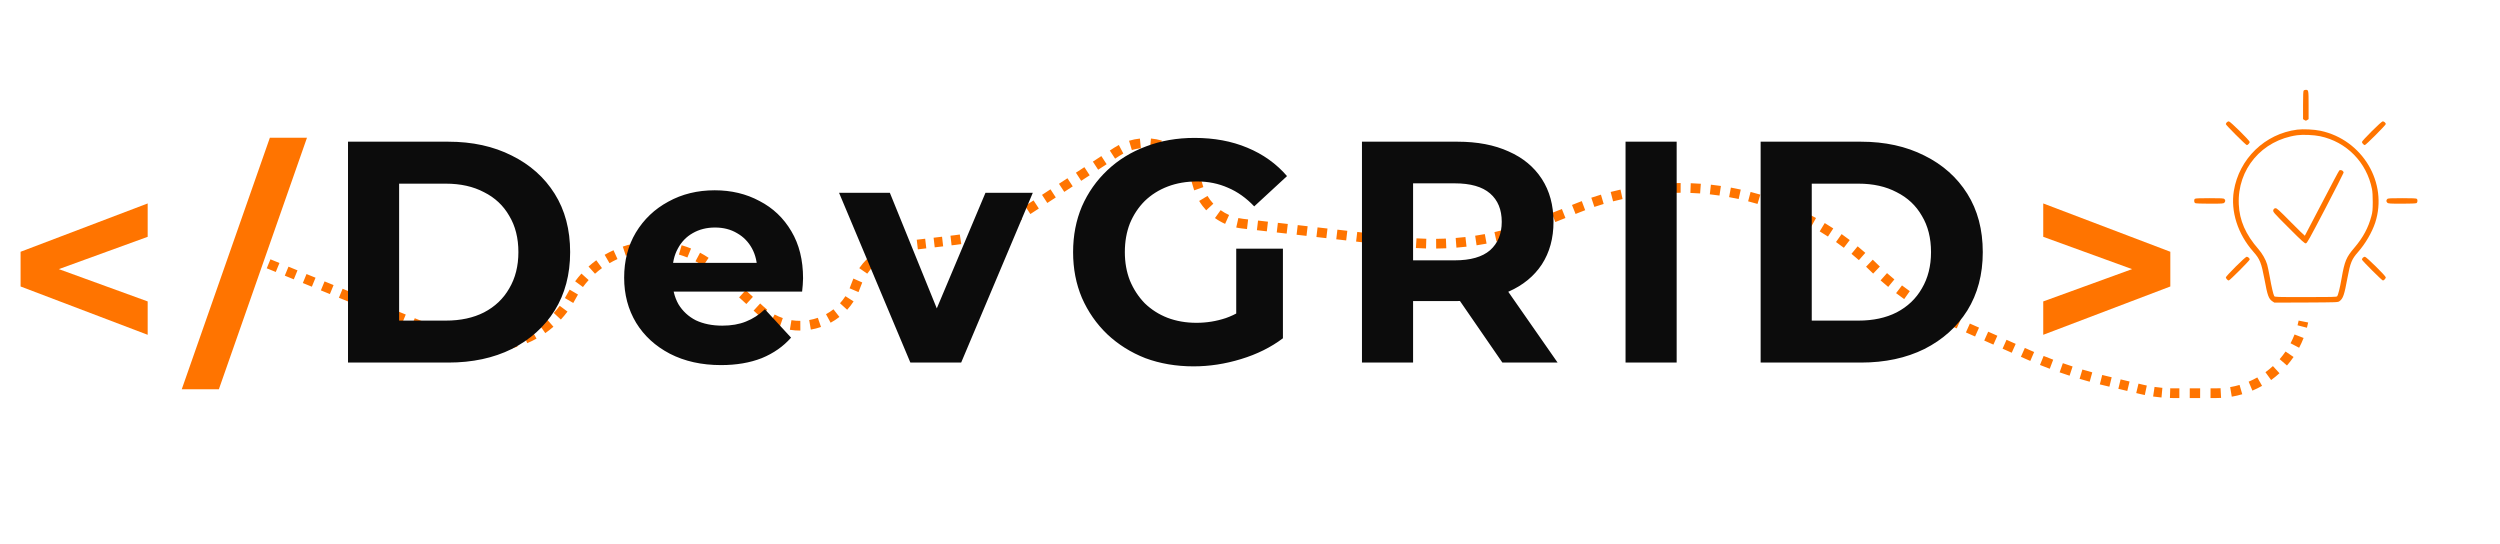
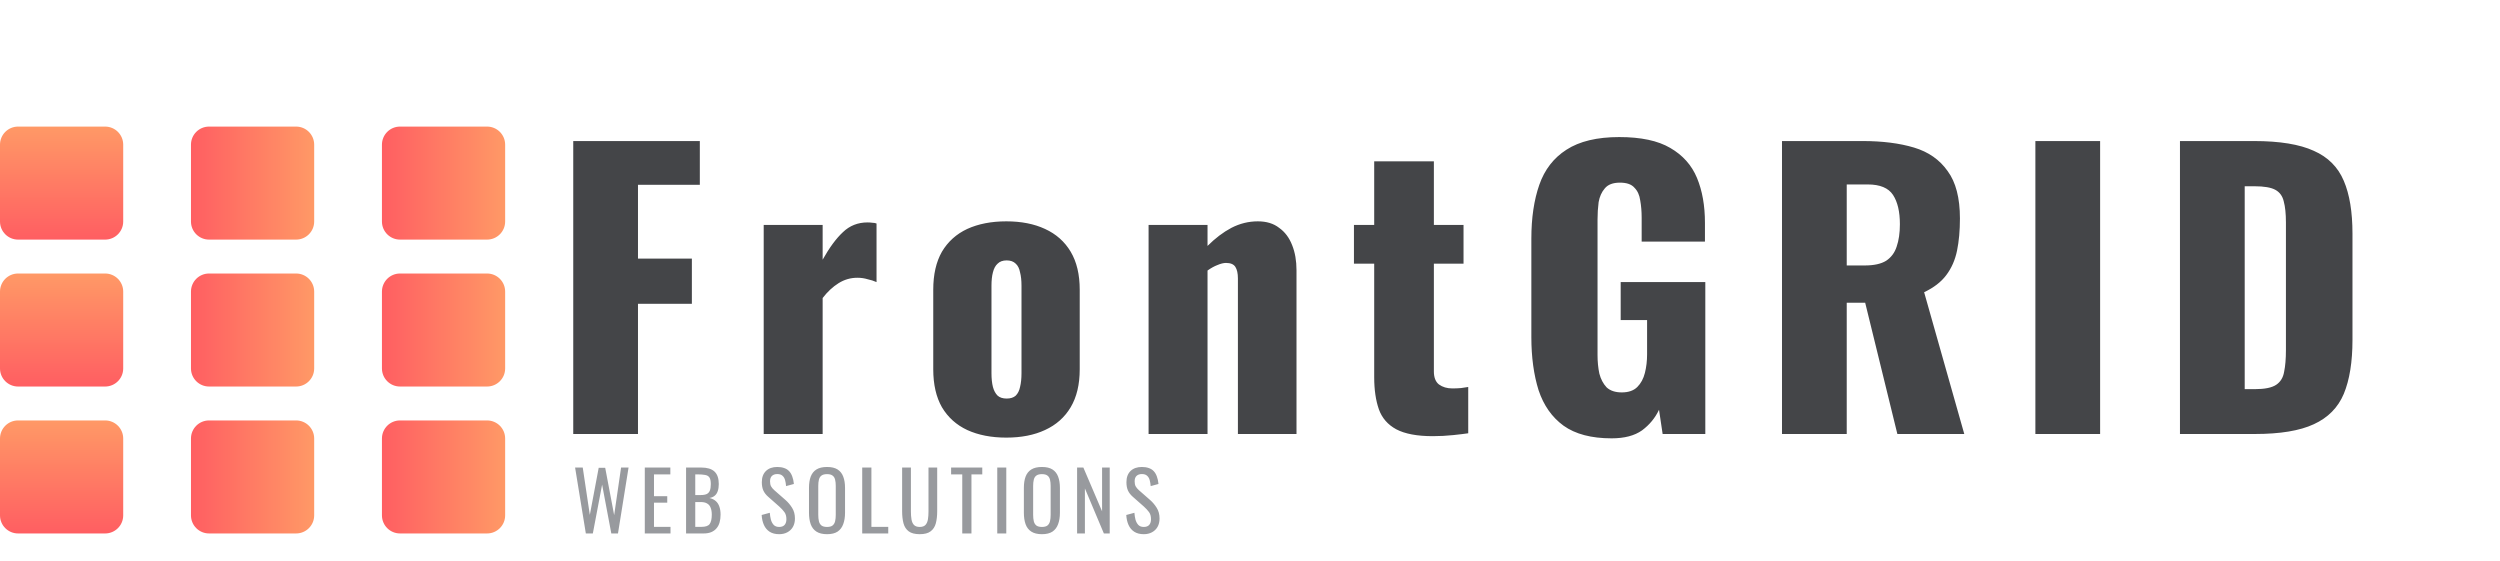
- <svg xmlns="http://www.w3.org/2000/svg" width="515" height="112" viewBox="0 0 515 112" fill="none">
-   <path d="M456.439 81L456.435 82L456.439 81ZM441.216 80.219L441.451 79.246L441.216 80.219ZM447.878 81L447.881 80L447.878 81ZM147.711 55.745L148.387 55.007L147.711 55.745ZM156.664 63.933L155.988 64.672L156.664 63.933ZM186.358 50.686L186.243 49.694L186.358 50.686ZM209.09 44.969L208.545 44.133L209.09 44.969ZM196.782 49.445L196.897 50.438L196.782 49.445ZM230.04 31.279L229.494 30.442L230.04 31.279ZM316.899 46.059L316.531 45.131L316.899 46.059ZM288.669 49.826L288.786 48.833L288.669 49.826ZM402.553 66.312L402.961 65.397L402.553 66.312ZM325.242 42.735L324.874 41.807L325.242 42.735ZM93.425 69.891L93.044 70.816L93.425 69.891ZM417.658 73.005L417.25 73.92L417.658 73.005ZM433.849 78.467L434.084 77.494L433.849 78.467ZM48.446 52.614L49.375 52.994L50.136 51.142L49.207 50.763L48.446 52.614ZM51.233 53.752L53.091 54.511L53.853 52.659L51.994 51.901L51.233 53.752ZM54.95 55.269L56.808 56.027L57.569 54.176L55.711 53.417L54.95 55.269ZM58.666 56.786L60.524 57.544L61.286 55.693L59.427 54.934L58.666 56.786ZM62.383 58.303L64.241 59.061L65.002 57.209L63.144 56.451L62.383 58.303ZM66.099 59.819L67.957 60.578L68.719 58.726L66.861 57.968L66.099 59.819ZM69.816 61.336L71.674 62.095L72.435 60.243L70.577 59.485L69.816 61.336ZM73.532 62.853L75.391 63.611L76.152 61.76L74.294 61.002L73.532 62.853ZM77.249 64.37L79.107 65.128L79.868 63.277L78.01 62.518L77.249 64.37ZM80.965 65.887L82.823 66.645L83.585 64.794L81.727 64.035L80.965 65.887ZM84.682 67.404L86.54 68.162L87.302 66.31L85.443 65.552L84.682 67.404ZM88.398 68.92L90.257 69.679L91.018 67.827L89.16 67.069L88.398 68.92ZM92.115 70.437L93.044 70.816L93.805 68.965L92.876 68.586L92.115 70.437ZM93.044 70.816C93.374 70.951 93.706 71.076 94.039 71.192L94.703 69.304C94.403 69.2 94.103 69.086 93.805 68.965L93.044 70.816ZM96.082 71.786C96.778 71.949 97.477 72.074 98.177 72.161L98.431 70.177C97.801 70.098 97.171 69.986 96.544 69.839L96.082 71.786ZM100.301 72.312C101.014 72.325 101.724 72.3 102.429 72.238L102.261 70.246C101.625 70.302 100.985 70.324 100.343 70.313L100.301 72.312ZM104.539 71.94C105.237 71.804 105.927 71.631 106.605 71.423L106.024 69.511C105.412 69.699 104.79 69.855 104.161 69.978L104.539 71.94ZM108.607 70.692C109.26 70.414 109.9 70.102 110.522 69.756L109.555 68.009C108.994 68.321 108.418 68.602 107.829 68.853L108.607 70.692ZM112.329 68.625C112.909 68.218 113.47 67.779 114.008 67.309L112.695 65.805C112.211 66.228 111.706 66.623 111.183 66.99L112.329 68.625ZM115.538 65.825C116.019 65.306 116.475 64.76 116.904 64.186L115.303 62.992C114.917 63.509 114.506 64.001 114.074 64.468L115.538 65.825ZM118.09 62.414C118.271 62.111 118.445 61.801 118.611 61.485L116.843 60.557C116.692 60.842 116.535 61.122 116.372 61.395L118.09 62.414ZM118.611 61.485C118.757 61.209 118.908 60.939 119.065 60.675L117.344 59.66C117.171 59.953 117.003 60.252 116.843 60.557L118.611 61.485ZM120.087 59.129C120.457 58.627 120.848 58.15 121.259 57.697L119.778 56.357C119.322 56.86 118.888 57.39 118.478 57.947L120.087 59.129ZM122.57 56.392C123.032 55.977 123.512 55.589 124.008 55.228L122.834 53.613C122.283 54.014 121.749 54.446 121.235 54.907L122.57 56.392ZM125.558 54.217C126.093 53.906 126.643 53.623 127.204 53.368L126.383 51.548C125.76 51.83 125.151 52.144 124.556 52.489L125.558 54.217ZM128.926 52.69C129.512 52.493 130.107 52.326 130.708 52.189L130.269 50.239C129.603 50.391 128.943 50.577 128.294 50.795L128.926 52.69ZM132.532 51.868C133.144 51.791 133.76 51.746 134.377 51.731L134.336 49.732C133.652 49.748 132.969 49.799 132.291 49.884L132.532 51.868ZM136.226 51.781C136.839 51.829 137.45 51.907 138.058 52.017L138.421 50.05C137.746 49.928 137.067 49.84 136.387 49.787L136.226 51.781ZM139.856 52.44C140.444 52.61 141.027 52.811 141.601 53.044L142.357 51.19C141.72 50.932 141.072 50.708 140.419 50.519L139.856 52.44ZM143.272 53.824C143.81 54.109 144.339 54.425 144.855 54.771L145.973 53.109C145.4 52.725 144.813 52.375 144.215 52.057L143.272 53.824ZM146.336 55.876C146.572 56.072 146.805 56.274 147.034 56.484L148.387 55.007C148.133 54.775 147.876 54.55 147.614 54.334L146.336 55.876ZM147.034 56.484L147.78 57.166L149.133 55.689L148.387 55.007L147.034 56.484ZM149.273 58.531L150.765 59.895L152.118 58.418L150.626 57.053L149.273 58.531ZM152.257 61.26L153.75 62.625L155.102 61.147L153.61 59.783L152.257 61.26ZM155.242 63.989L155.988 64.672L157.341 63.194L156.595 62.512L155.242 63.989ZM155.988 64.672C156.257 64.918 156.532 65.15 156.814 65.369L158.045 63.788C157.805 63.602 157.571 63.404 157.341 63.194L155.988 64.672ZM158.624 66.55C159.269 66.899 159.934 67.186 160.61 67.415L161.257 65.521C160.686 65.328 160.125 65.085 159.579 64.79L158.624 66.55ZM162.714 67.934C163.432 68.048 164.155 68.101 164.874 68.095L164.864 66.095C164.254 66.1 163.642 66.056 163.035 65.959L162.714 67.934ZM167.031 67.899C167.743 67.775 168.444 67.594 169.127 67.356L168.475 65.468C167.895 65.67 167.299 65.824 166.694 65.929L167.031 67.899ZM171.109 66.479C171.742 66.135 172.349 65.737 172.923 65.288L171.693 63.715C171.208 64.095 170.694 64.432 170.157 64.724L171.109 66.479ZM174.515 63.812C174.997 63.283 175.441 62.708 175.838 62.089L174.156 61.013C173.82 61.536 173.446 62.021 173.038 62.468L174.515 63.812ZM176.855 60.175C176.996 59.847 177.126 59.509 177.243 59.164L175.349 58.528C175.249 58.823 175.138 59.111 175.018 59.39L176.855 60.175ZM177.243 59.164C177.356 58.831 177.483 58.507 177.624 58.191L175.798 57.381C175.632 57.754 175.481 58.136 175.349 58.528L177.243 59.164ZM178.65 56.376C179.05 55.802 179.501 55.269 179.997 54.783L178.6 53.357C178.014 53.93 177.481 54.559 177.009 55.237L178.65 56.376ZM181.618 53.468C182.196 53.083 182.811 52.752 183.455 52.479L182.681 50.638C181.92 50.96 181.194 51.351 180.513 51.806L181.618 53.468ZM185.443 51.851C185.781 51.778 186.125 51.72 186.473 51.679L186.243 49.694C185.832 49.742 185.427 49.81 185.028 49.896L185.443 51.851ZM186.473 51.679L187.341 51.576L187.111 49.59L186.243 49.694L186.473 51.679ZM189.079 51.369L190.816 51.162L190.586 49.176L188.849 49.383L189.079 51.369ZM192.553 50.955L194.291 50.748L194.061 48.763L192.323 48.97L192.553 50.955ZM196.028 50.542L196.897 50.438L196.667 48.453L195.798 48.556L196.028 50.542ZM196.897 50.438C197.274 50.393 197.65 50.341 198.025 50.282L197.719 48.307C197.369 48.362 197.019 48.411 196.667 48.453L196.897 50.438ZM200.26 49.84C200.999 49.664 201.731 49.46 202.454 49.228L201.849 47.324C201.174 47.54 200.492 47.731 199.802 47.895L200.26 49.84ZM204.596 48.449C205.299 48.162 205.991 47.848 206.672 47.508L205.781 45.721C205.147 46.038 204.501 46.33 203.845 46.598L204.596 48.449ZM208.67 46.411C208.995 46.216 209.317 46.014 209.636 45.806L208.545 44.133C208.248 44.327 207.948 44.515 207.644 44.698L208.67 46.411ZM209.636 45.806L210.509 45.235L209.418 43.563L208.545 44.133L209.636 45.806ZM212.254 44.094L214 42.953L212.909 41.281L211.164 42.422L212.254 44.094ZM215.746 41.813L217.492 40.672L216.401 38.999L214.655 40.14L215.746 41.813ZM219.238 39.531L220.983 38.39L219.893 36.717L218.147 37.858L219.238 39.531ZM222.729 37.249L224.475 36.108L223.384 34.435L221.638 35.576L222.729 37.249ZM226.221 34.967L227.967 33.826L226.876 32.154L225.13 33.295L226.221 34.967ZM229.712 32.685L230.585 32.115L229.494 30.442L228.622 31.013L229.712 32.685ZM230.585 32.115C230.856 31.938 231.13 31.777 231.407 31.63L230.477 29.863C230.144 30.039 229.817 30.232 229.494 30.442L230.585 32.115ZM233.161 30.907C233.774 30.72 234.395 30.597 235.017 30.534L234.821 28.545C234.072 28.621 233.323 28.769 232.584 28.994L233.161 30.907ZM236.911 30.525C237.543 30.582 238.167 30.701 238.774 30.876L239.335 28.955C238.607 28.745 237.859 28.603 237.099 28.533L236.911 30.525ZM240.538 31.571C241.1 31.857 241.637 32.196 242.137 32.585L243.368 31.005C242.766 30.538 242.123 30.131 241.449 29.788L240.538 31.571ZM243.512 33.883C243.921 34.353 244.29 34.866 244.609 35.42L246.343 34.419C245.959 33.751 245.515 33.132 245.021 32.566L243.512 33.883ZM245.39 37.143C245.492 37.439 245.581 37.744 245.657 38.057L247.601 37.581C247.511 37.208 247.404 36.844 247.283 36.489L245.39 37.143ZM245.657 38.057C245.752 38.451 245.867 38.837 245.999 39.215L247.887 38.545C247.776 38.231 247.681 37.91 247.601 37.581L245.657 38.057ZM247.027 41.396C247.445 42.089 247.931 42.734 248.475 43.323L249.946 41.964C249.493 41.474 249.089 40.937 248.742 40.36L247.027 41.396ZM250.281 44.919C250.932 45.386 251.633 45.789 252.373 46.118L253.191 44.291C252.576 44.017 251.993 43.682 251.45 43.293L250.281 44.919ZM254.665 46.87C255.056 46.956 255.454 47.022 255.857 47.068L256.092 45.082C255.755 45.043 255.424 44.988 255.099 44.917L254.665 46.87ZM255.857 47.068L256.879 47.186L257.113 45.199L256.092 45.082L255.857 47.068ZM258.922 47.42L260.966 47.654L261.2 45.668L259.157 45.434L258.922 47.42ZM263.009 47.889L265.052 48.123L265.287 46.137L263.244 45.902L263.009 47.889ZM267.096 48.358L269.139 48.592L269.374 46.606L267.33 46.371L267.096 48.358ZM271.183 48.827L273.226 49.061L273.461 47.074L271.417 46.84L271.183 48.827ZM275.27 49.295L277.313 49.53L277.547 47.543L275.504 47.309L275.27 49.295ZM279.356 49.764L281.4 49.999L281.634 48.012L279.591 47.778L279.356 49.764ZM283.443 50.233L285.487 50.467L285.721 48.481L283.678 48.246L283.443 50.233ZM287.53 50.702L288.552 50.819L288.786 48.833L287.765 48.715L287.53 50.702ZM288.552 50.819C288.898 50.859 289.244 50.895 289.59 50.929L289.79 48.939C289.455 48.906 289.121 48.871 288.786 48.833L288.552 50.819ZM291.673 51.094C292.368 51.136 293.064 51.167 293.76 51.185L293.819 49.186C293.146 49.168 292.474 49.139 291.802 49.098L291.673 51.094ZM295.849 51.202C296.546 51.196 297.242 51.177 297.938 51.146L297.856 49.148C297.183 49.178 296.511 49.197 295.837 49.203L295.849 51.202ZM300.024 51.016C300.718 50.961 301.412 50.893 302.104 50.813L301.881 48.827C301.212 48.904 300.542 48.969 299.871 49.023L300.024 51.016ZM304.176 50.536C304.865 50.432 305.552 50.316 306.237 50.187L305.874 48.222C305.212 48.346 304.548 48.459 303.883 48.559L304.176 50.536ZM308.285 49.766C308.965 49.613 309.642 49.449 310.317 49.272L309.816 47.338C309.164 47.508 308.51 47.667 307.853 47.815L308.285 49.766ZM312.33 48.707C312.998 48.507 313.662 48.295 314.323 48.072L313.687 46.178C313.048 46.394 312.406 46.599 311.762 46.792L312.33 48.707ZM316.292 47.366C316.618 47.243 316.943 47.117 317.267 46.988L316.531 45.131C316.218 45.255 315.904 45.377 315.589 45.496L316.292 47.366ZM317.267 46.988L318.31 46.572L317.574 44.715L316.531 45.131L317.267 46.988ZM320.395 45.741L322.481 44.91L321.746 43.053L319.66 43.884L320.395 45.741ZM324.567 44.079L325.609 43.664L324.874 41.807L323.831 42.222L324.567 44.079ZM325.609 43.664C325.922 43.539 326.235 43.418 326.548 43.3L325.846 41.429C325.522 41.552 325.198 41.678 324.874 41.807L325.609 43.664ZM328.441 42.623C329.078 42.408 329.717 42.206 330.358 42.015L329.793 40.099C329.129 40.296 328.467 40.506 327.808 40.729L328.441 42.623ZM332.294 41.477C332.944 41.309 333.596 41.152 334.249 41.008L333.824 39.056C333.147 39.205 332.472 39.367 331.799 39.541L332.294 41.477ZM336.219 40.611C336.879 40.491 337.54 40.382 338.201 40.286L337.919 38.307C337.234 38.407 336.549 38.519 335.865 38.644L336.219 40.611ZM340.194 40.032C340.861 39.959 341.528 39.899 342.195 39.851L342.057 37.856C341.366 37.906 340.675 37.969 339.984 38.044L340.194 40.032ZM344.201 39.742C344.871 39.717 345.54 39.705 346.209 39.705L346.216 37.706C345.523 37.706 344.829 37.718 344.135 37.743L344.201 39.742ZM348.217 39.742C348.887 39.766 349.555 39.802 350.222 39.85L350.373 37.856C349.682 37.806 348.989 37.768 348.296 37.743L348.217 39.742ZM352.222 40.031C352.888 40.104 353.552 40.188 354.214 40.284L354.508 38.306C353.822 38.206 353.134 38.118 352.445 38.043L352.222 40.031ZM356.195 40.609C356.853 40.729 357.509 40.861 358.162 41.005L358.599 39.052C357.922 38.903 357.242 38.767 356.56 38.642L356.195 40.609ZM360.114 41.472C360.762 41.639 361.406 41.818 362.048 42.009L362.624 40.092C361.959 39.895 361.292 39.709 360.621 39.536L360.114 41.472ZM363.961 42.615C364.594 42.829 365.224 43.054 365.85 43.29L366.563 41.419C365.914 41.175 365.262 40.941 364.605 40.72L363.961 42.615ZM367.713 44.033C368.329 44.292 368.941 44.562 369.548 44.843L370.394 43.028C369.765 42.737 369.131 42.457 368.493 42.189L367.713 44.033ZM371.353 45.719C371.948 46.021 372.539 46.335 373.124 46.659L374.099 44.91C373.492 44.574 372.88 44.249 372.264 43.935L371.353 45.719ZM374.86 47.663C375.431 48.008 375.997 48.364 376.558 48.73L377.656 47.055C377.076 46.676 376.489 46.307 375.897 45.95L374.86 47.663ZM378.216 49.857C378.76 50.242 379.299 50.638 379.832 51.044L381.048 49.453C380.497 49.032 379.939 48.622 379.374 48.223L378.216 49.857ZM381.403 52.288C381.918 52.712 382.427 53.145 382.929 53.589L384.257 52.09C383.737 51.63 383.21 51.181 382.677 50.742L381.403 52.288ZM384.407 54.944C384.649 55.174 384.889 55.407 385.128 55.642L386.535 54.217C386.288 53.973 386.039 53.732 385.788 53.493L384.407 54.944ZM385.128 55.642C385.374 55.885 385.621 56.125 385.871 56.362L387.252 54.911C387.011 54.682 386.772 54.45 386.535 54.217L385.128 55.642ZM387.396 57.761C387.913 58.218 388.438 58.665 388.971 59.103L390.244 57.557C389.73 57.134 389.224 56.702 388.725 56.261L387.396 57.761ZM390.593 60.388C391.142 60.807 391.698 61.215 392.261 61.614L393.42 59.98C392.876 59.596 392.34 59.201 391.81 58.797L390.593 60.388ZM393.972 62.778C394.549 63.156 395.133 63.523 395.723 63.88L396.762 62.168C396.192 61.824 395.628 61.469 395.071 61.104L393.972 62.778ZM397.514 64.918C398.117 65.254 398.726 65.578 399.341 65.891L400.254 64.109C399.661 63.807 399.073 63.494 398.491 63.17L397.514 64.918ZM401.202 66.798C401.515 66.943 401.829 67.086 402.145 67.226L402.961 65.397C402.656 65.262 402.353 65.125 402.051 64.984L401.202 66.798ZM402.145 67.226L403.089 67.644L403.905 65.816L402.961 65.397L402.145 67.226ZM404.977 68.481L406.865 69.318L407.681 67.489L405.793 66.653L404.977 68.481ZM408.753 70.154L410.641 70.991L411.457 69.163L409.569 68.326L408.753 70.154ZM412.53 71.828L414.418 72.665L415.233 70.836L413.345 69.999L412.53 71.828ZM416.306 73.501L417.25 73.92L418.066 72.091L417.122 71.673L416.306 73.501ZM417.25 73.92C417.579 74.066 417.909 74.21 418.24 74.352L419.035 72.514C418.711 72.375 418.388 72.234 418.066 72.091L417.25 73.92ZM420.236 75.182C420.904 75.451 421.576 75.712 422.25 75.966L422.96 74.094C422.3 73.846 421.643 73.59 420.989 73.327L420.236 75.182ZM424.282 76.704C424.962 76.942 425.645 77.172 426.331 77.394L426.954 75.493C426.283 75.275 425.615 75.049 424.949 74.816L424.282 76.704ZM428.395 78.038C429.085 78.245 429.778 78.444 430.473 78.635L431.009 76.706C430.328 76.519 429.65 76.325 428.974 76.123L428.395 78.038ZM432.564 79.183C432.914 79.27 433.264 79.356 433.615 79.439L434.084 77.494C433.741 77.412 433.398 77.329 433.056 77.243L432.564 79.183ZM433.615 79.439L434.536 79.658L435.005 77.713L434.084 77.494L433.615 79.439ZM436.377 80.096L438.219 80.534L438.688 78.589L436.847 78.151L436.377 80.096ZM440.061 80.973L440.982 81.192L441.451 79.246L440.53 79.027L440.061 80.973ZM440.982 81.192C441.264 81.259 441.546 81.322 441.83 81.38L442.242 79.422C441.978 79.368 441.714 79.309 441.451 79.246L440.982 81.192ZM443.542 81.683C444.115 81.767 444.691 81.835 445.269 81.886L445.45 79.894C444.912 79.847 444.374 79.784 443.839 79.705L443.542 81.683ZM447.005 81.987C447.295 81.996 447.585 82 447.875 82L447.881 80C447.611 80 447.34 79.996 447.07 79.988L447.005 81.987ZM447.875 82L448.945 82L448.951 80L447.881 80L447.875 82ZM451.085 82L453.225 82L453.232 80L451.092 80L451.085 82ZM455.365 82L456.435 82L456.442 80L455.372 80L455.365 82ZM456.435 82C456.807 82 457.176 81.989 457.544 81.968L457.437 79.972C457.107 79.991 456.776 80 456.442 80L456.435 82ZM459.746 81.717C460.479 81.59 461.201 81.422 461.906 81.215L461.348 79.296C460.716 79.482 460.069 79.633 459.411 79.746L459.746 81.717ZM463.995 80.468C464.679 80.179 465.343 79.852 465.986 79.488L465.005 77.749C464.429 78.074 463.833 78.368 463.221 78.627L463.995 80.468ZM467.852 78.288C468.451 77.853 469.024 77.384 469.57 76.884L468.22 75.412C467.731 75.861 467.216 76.282 466.679 76.672L467.852 78.288ZM471.117 75.294C471.601 74.736 472.054 74.15 472.474 73.538L470.825 72.412C470.448 72.961 470.042 73.486 469.608 73.986L471.117 75.294ZM473.621 71.639C473.965 70.989 474.273 70.315 474.543 69.621L472.68 68.901C472.437 69.523 472.161 70.127 471.853 70.71L473.621 71.639ZM475.229 67.513C475.322 67.157 475.406 66.797 475.48 66.433L473.52 66.041C473.453 66.368 473.378 66.691 473.294 67.01L475.229 67.513Z" fill="#FF7400" />
-   <path d="M30.421 68.969L4.241 59.014V51.864L30.421 41.909V48.784L6.826 57.364V53.514L30.421 62.094V68.969ZM37.441 80.189L55.591 28.379H63.236L45.086 80.189H37.441ZM420.907 68.969V62.094L444.502 53.514V57.364L420.907 48.784V41.909L447.087 51.864V59.014L420.907 68.969Z" fill="#FF7400" />
-   <path d="M71.689 74.689V29.189H92.359C97.299 29.189 101.654 30.142 105.424 32.049C109.194 33.912 112.14 36.534 114.264 39.914C116.387 43.294 117.449 47.302 117.449 51.939C117.449 56.532 116.387 60.54 114.264 63.964C112.14 67.344 109.194 69.987 105.424 71.894C101.654 73.757 97.299 74.689 92.359 74.689H71.689ZM82.219 66.044H91.839C94.872 66.044 97.494 65.48 99.704 64.354C101.957 63.184 103.69 61.537 104.904 59.414C106.16 57.29 106.789 54.799 106.789 51.939C106.789 49.035 106.16 46.544 104.904 44.464C103.69 42.34 101.957 40.715 99.704 39.589C97.494 38.419 94.872 37.834 91.839 37.834H82.219V66.044ZM148.53 75.209C144.543 75.209 141.033 74.429 138 72.869C135.01 71.309 132.692 69.185 131.045 66.499C129.398 63.769 128.575 60.67 128.575 57.204C128.575 53.694 129.377 50.595 130.98 47.909C132.627 45.179 134.858 43.055 137.675 41.539C140.492 39.979 143.677 39.199 147.23 39.199C150.653 39.199 153.73 39.935 156.46 41.409C159.233 42.839 161.422 44.919 163.025 47.649C164.628 50.335 165.43 53.564 165.43 57.334C165.43 57.724 165.408 58.179 165.365 58.699C165.322 59.175 165.278 59.63 165.235 60.064H136.83V54.149H159.905L156.005 55.904C156.005 54.084 155.637 52.502 154.9 51.159C154.163 49.815 153.145 48.775 151.845 48.039C150.545 47.259 149.028 46.869 147.295 46.869C145.562 46.869 144.023 47.259 142.68 48.039C141.38 48.775 140.362 49.837 139.625 51.224C138.888 52.567 138.52 54.17 138.52 56.034V57.594C138.52 59.5 138.932 61.19 139.755 62.664C140.622 64.094 141.813 65.199 143.33 65.979C144.89 66.715 146.71 67.084 148.79 67.084C150.653 67.084 152.278 66.802 153.665 66.239C155.095 65.675 156.395 64.83 157.565 63.704L162.96 69.554C161.357 71.374 159.342 72.782 156.915 73.779C154.488 74.732 151.693 75.209 148.53 75.209ZM187.536 74.689L172.846 39.719H183.311L195.531 69.814H190.331L203.006 39.719H212.756L198.001 74.689H187.536ZM245.888 75.469C242.292 75.469 238.977 74.905 235.943 73.779C232.953 72.609 230.332 70.962 228.078 68.839C225.868 66.715 224.135 64.224 222.878 61.364C221.665 58.504 221.058 55.362 221.058 51.939C221.058 48.515 221.665 45.374 222.878 42.514C224.135 39.654 225.89 37.162 228.143 35.039C230.397 32.915 233.04 31.29 236.073 30.164C239.107 28.994 242.443 28.409 246.083 28.409C250.113 28.409 253.732 29.08 256.938 30.424C260.188 31.767 262.918 33.717 265.128 36.274L258.368 42.514C256.722 40.78 254.923 39.502 252.973 38.679C251.023 37.812 248.9 37.379 246.603 37.379C244.393 37.379 242.378 37.725 240.558 38.419C238.738 39.112 237.157 40.109 235.813 41.409C234.513 42.709 233.495 44.247 232.758 46.024C232.065 47.8 231.718 49.772 231.718 51.939C231.718 54.062 232.065 56.012 232.758 57.789C233.495 59.565 234.513 61.125 235.813 62.469C237.157 63.769 238.717 64.765 240.493 65.459C242.313 66.152 244.307 66.499 246.473 66.499C248.553 66.499 250.568 66.174 252.518 65.524C254.512 64.83 256.44 63.682 258.303 62.079L264.283 69.684C261.813 71.547 258.932 72.977 255.638 73.974C252.388 74.97 249.138 75.469 245.888 75.469ZM254.663 68.319V51.224H264.283V69.684L254.663 68.319ZM280.565 74.689V29.189H300.26C304.333 29.189 307.843 29.86 310.79 31.204C313.736 32.504 316.011 34.389 317.615 36.859C319.218 39.329 320.02 42.275 320.02 45.699C320.02 49.079 319.218 52.004 317.615 54.474C316.011 56.9 313.736 58.764 310.79 60.064C307.843 61.364 304.333 62.014 300.26 62.014H286.415L291.095 57.399V74.689H280.565ZM309.49 74.689L298.115 58.179H309.36L320.865 74.689H309.49ZM291.095 58.569L286.415 53.629H299.675C302.925 53.629 305.351 52.935 306.955 51.549C308.558 50.119 309.36 48.169 309.36 45.699C309.36 43.185 308.558 41.235 306.955 39.849C305.351 38.462 302.925 37.769 299.675 37.769H286.415L291.095 32.764V58.569ZM334.863 74.689V29.189H345.393V74.689H334.863ZM362.691 74.689V29.189H383.361C388.301 29.189 392.656 30.142 396.426 32.049C400.196 33.912 403.142 36.534 405.266 39.914C407.389 43.294 408.451 47.302 408.451 51.939C408.451 56.532 407.389 60.54 405.266 63.964C403.142 67.344 400.196 69.987 396.426 71.894C392.656 73.757 388.301 74.689 383.361 74.689H362.691ZM373.221 66.044H382.841C385.874 66.044 388.496 65.48 390.706 64.354C392.959 63.184 394.692 61.537 395.906 59.414C397.162 57.29 397.791 54.799 397.791 51.939C397.791 49.035 397.162 46.544 395.906 44.464C394.692 42.34 392.959 40.715 390.706 39.589C388.496 38.419 385.874 37.834 382.841 37.834H373.221V66.044Z" fill="#0C0C0C" />
-   <path d="M474.565 18.644C474.462 18.746 474.428 19.577 474.428 21.661V24.541L474.714 24.724C474.977 24.895 475.022 24.895 475.286 24.724L475.571 24.541V21.661C475.571 18.587 475.56 18.507 474.999 18.507C474.84 18.507 474.645 18.564 474.565 18.644Z" fill="#FF7400" />
-   <path d="M458.718 25.202C458.604 25.316 458.524 25.486 458.524 25.578C458.524 25.771 462.654 29.892 462.848 29.892C463.055 29.892 463.444 29.459 463.444 29.243C463.444 28.959 459.428 24.997 459.141 24.997C459.004 24.997 458.821 25.088 458.718 25.202Z" fill="#FF7400" />
-   <path d="M488.592 27.023C487.471 28.139 486.556 29.13 486.556 29.243C486.556 29.459 486.945 29.892 487.151 29.892C487.357 29.892 491.476 25.771 491.476 25.555C491.476 25.316 491.11 24.997 490.846 24.997C490.709 24.997 489.794 25.828 488.592 27.023Z" fill="#FF7400" />
-   <path d="M473.226 26.705C466.567 27.558 461.258 32.705 460.171 39.331C459.485 43.566 460.984 48.234 464.199 51.866C465.537 53.369 465.846 54.143 466.476 57.502C467.105 60.928 467.334 61.544 468.135 62.09L468.524 62.34L475.068 62.318C481.476 62.284 481.625 62.284 481.934 62.045C482.677 61.498 482.929 60.77 483.581 57.217C484.154 54.143 484.462 53.381 485.755 51.923C487.277 50.192 488.627 47.87 489.291 45.878C491.968 37.692 486.693 28.8 478.043 26.944C476.739 26.659 474.451 26.545 473.226 26.705ZM477.918 28.059C483.387 29.209 487.529 33.422 488.627 38.943C488.73 39.433 488.787 40.458 488.787 41.619C488.776 43.201 488.742 43.657 488.512 44.499C487.883 46.902 486.796 48.928 485 51.035C483.341 52.97 482.986 53.79 482.38 57.273C482.002 59.437 481.647 60.826 481.441 61.042C481.304 61.178 480.285 61.201 474.942 61.201C468.958 61.201 468.592 61.19 468.489 60.997C468.294 60.644 467.928 59.05 467.574 57.046C467.379 55.975 467.139 54.826 467.036 54.484C466.75 53.494 466.018 52.219 465.263 51.353C462.597 48.302 461.327 45.422 461.189 42.063C460.88 34.845 465.96 28.857 473.237 27.855C474.348 27.695 476.705 27.797 477.918 28.059Z" fill="#FF7400" />
-   <path d="M481.899 35.107C481.819 35.152 480.206 38.192 478.307 41.847C476.407 45.512 474.828 48.53 474.794 48.564C474.771 48.597 473.467 47.322 471.899 45.74C469.393 43.201 469.016 42.86 468.741 42.894C468.524 42.916 468.397 43.019 468.317 43.224C468.18 43.634 468.18 43.645 471.716 47.175C474.222 49.68 474.76 50.158 475 50.135C475.252 50.101 475.698 49.304 479.027 42.928C481.087 38.978 482.769 35.676 482.78 35.574C482.781 35.198 482.231 34.902 481.899 35.107Z" fill="#FF7400" />
-   <path d="M452.139 40.959C451.922 41.175 451.967 41.71 452.219 41.847C452.356 41.915 453.535 41.961 455.239 41.961C457.802 41.961 458.042 41.938 458.214 41.756C458.454 41.494 458.466 41.233 458.226 41.004C458.077 40.845 457.63 40.822 455.159 40.822C453.066 40.822 452.242 40.856 452.139 40.959Z" fill="#FF7400" />
-   <path d="M491.773 41.004C491.533 41.243 491.545 41.539 491.797 41.767C491.98 41.938 492.357 41.961 494.783 41.961C496.476 41.961 497.643 41.915 497.781 41.847C498.032 41.71 498.079 41.175 497.861 40.959C497.758 40.856 496.934 40.822 494.84 40.822C492.369 40.822 491.922 40.845 491.773 41.004Z" fill="#FF7400" />
-   <path d="M460.56 54.917C459.439 56.032 458.524 57.023 458.524 57.136C458.524 57.353 458.912 57.785 459.119 57.785C459.325 57.785 463.444 53.664 463.444 53.448C463.444 53.209 463.078 52.89 462.814 52.89C462.677 52.891 461.762 53.721 460.56 54.917Z" fill="#FF7400" />
-   <path d="M486.75 53.095C486.636 53.209 486.556 53.38 486.556 53.471C486.556 53.664 490.686 57.785 490.88 57.785C491.086 57.785 491.476 57.353 491.476 57.136C491.476 56.852 487.46 52.89 487.173 52.89C487.037 52.891 486.854 52.981 486.75 53.095Z" fill="#FF7400" />
+ <svg xmlns="http://www.w3.org/2000/svg" width="553" height="124" viewBox="0 0 553 124" fill="none">
+   <rect x="111.74" y="118" width="27.254" height="25" rx="4" transform="rotate(-180 111.74 118)" fill="url(#paint0_linear_111_52)" />
+   <rect x="27.254" y="93" width="25" height="27.254" rx="4" transform="rotate(90 27.2537 93)" fill="url(#paint1_linear_111_52)" />
+   <rect x="69.497" y="118" width="27.254" height="25" rx="4" transform="rotate(180 69.497 118)" fill="url(#paint2_linear_111_52)" />
+   <rect x="111.74" y="53" width="27.254" height="25" rx="4" transform="rotate(-180 111.74 53)" fill="url(#paint3_linear_111_52)" />
+   <rect x="27.254" y="28" width="25" height="27.254" rx="4" transform="rotate(90 27.2537 28)" fill="url(#paint4_linear_111_52)" />
+   <rect x="69.497" y="53" width="27.254" height="25" rx="4" transform="rotate(180 69.497 53)" fill="url(#paint5_linear_111_52)" />
+   <rect x="111.74" y="85.5" width="27.254" height="25" rx="4" transform="rotate(-180 111.74 85.5)" fill="url(#paint6_linear_111_52)" />
+   <rect x="27.254" y="60.5" width="25" height="27.254" rx="4" transform="rotate(90 27.2537 60.5)" fill="url(#paint7_linear_111_52)" />
+   <rect x="69.497" y="85.5" width="27.254" height="25" rx="4" transform="rotate(180 69.497 85.5)" fill="url(#paint8_linear_111_52)" />
+   <path d="M129.587 118L127.211 103.42H128.903L130.469 113.896L132.431 103.474H133.871L135.851 113.95L137.381 103.42H139.037L136.697 118H135.221L133.187 107.2L131.135 118H129.587ZM142.628 118V103.42H148.28V104.932H144.662V109.756H147.596V111.196H144.662V116.542H148.316V118H142.628ZM151.758 118V103.42H155.106C155.766 103.42 156.336 103.492 156.816 103.636C157.308 103.78 157.716 104.002 158.04 104.302C158.364 104.602 158.604 104.986 158.76 105.454C158.916 105.91 158.994 106.45 158.994 107.074C158.994 107.674 158.916 108.196 158.76 108.64C158.616 109.072 158.388 109.414 158.076 109.666C157.776 109.918 157.386 110.08 156.906 110.152C157.494 110.284 157.968 110.512 158.328 110.836C158.688 111.148 158.952 111.556 159.12 112.06C159.3 112.552 159.39 113.146 159.39 113.842C159.39 114.466 159.318 115.036 159.174 115.552C159.03 116.068 158.802 116.506 158.49 116.866C158.19 117.226 157.8 117.508 157.32 117.712C156.852 117.904 156.294 118 155.646 118H151.758ZM153.792 116.542H155.16C156.072 116.542 156.678 116.332 156.978 115.912C157.29 115.48 157.446 114.79 157.446 113.842C157.446 113.23 157.362 112.72 157.194 112.312C157.038 111.892 156.78 111.58 156.42 111.376C156.072 111.16 155.598 111.052 154.998 111.052H153.792V116.542ZM153.792 109.504H154.998C155.574 109.504 156.024 109.426 156.348 109.27C156.672 109.102 156.9 108.838 157.032 108.478C157.164 108.118 157.23 107.65 157.23 107.074C157.23 106.402 157.128 105.916 156.924 105.616C156.72 105.316 156.402 105.13 155.97 105.058C155.538 104.974 154.974 104.932 154.278 104.932H153.792V109.504ZM172.349 118.162C171.509 118.162 170.807 117.982 170.243 117.622C169.691 117.262 169.271 116.764 168.983 116.128C168.695 115.492 168.527 114.754 168.479 113.914L170.279 113.428C170.315 113.944 170.393 114.442 170.513 114.922C170.645 115.402 170.855 115.798 171.143 116.11C171.431 116.41 171.833 116.56 172.349 116.56C172.877 116.56 173.273 116.416 173.537 116.128C173.813 115.828 173.951 115.402 173.951 114.85C173.951 114.19 173.801 113.662 173.501 113.266C173.201 112.858 172.823 112.45 172.367 112.042L169.919 109.882C169.439 109.462 169.085 109.006 168.857 108.514C168.629 108.01 168.515 107.392 168.515 106.66C168.515 105.592 168.821 104.764 169.433 104.176C170.045 103.588 170.879 103.294 171.935 103.294C172.511 103.294 173.015 103.372 173.447 103.528C173.891 103.672 174.257 103.9 174.545 104.212C174.845 104.524 175.079 104.92 175.247 105.4C175.427 105.868 175.547 106.42 175.607 107.056L173.879 107.524C173.843 107.044 173.771 106.606 173.663 106.21C173.555 105.802 173.363 105.478 173.087 105.238C172.823 104.986 172.439 104.86 171.935 104.86C171.431 104.86 171.035 104.998 170.747 105.274C170.471 105.538 170.333 105.934 170.333 106.462C170.333 106.906 170.405 107.272 170.549 107.56C170.705 107.848 170.951 108.142 171.287 108.442L173.753 110.602C174.305 111.082 174.791 111.658 175.211 112.33C175.631 112.99 175.841 113.776 175.841 114.688C175.841 115.408 175.691 116.032 175.391 116.56C175.091 117.076 174.677 117.472 174.149 117.748C173.633 118.024 173.033 118.162 172.349 118.162ZM182.944 118.162C181.96 118.162 181.174 117.97 180.586 117.586C179.998 117.202 179.578 116.656 179.326 115.948C179.074 115.228 178.948 114.388 178.948 113.428V107.902C178.948 106.942 179.074 106.12 179.326 105.436C179.59 104.74 180.01 104.212 180.586 103.852C181.174 103.48 181.96 103.294 182.944 103.294C183.928 103.294 184.708 103.48 185.284 103.852C185.86 104.224 186.274 104.752 186.526 105.436C186.79 106.12 186.922 106.942 186.922 107.902V113.446C186.922 114.394 186.79 115.222 186.526 115.93C186.274 116.638 185.86 117.19 185.284 117.586C184.708 117.97 183.928 118.162 182.944 118.162ZM182.944 116.56C183.484 116.56 183.892 116.452 184.168 116.236C184.444 116.008 184.63 115.696 184.726 115.3C184.822 114.892 184.87 114.418 184.87 113.878V107.488C184.87 106.948 184.822 106.486 184.726 106.102C184.63 105.706 184.444 105.406 184.168 105.202C183.892 104.986 183.484 104.878 182.944 104.878C182.404 104.878 181.99 104.986 181.702 105.202C181.426 105.406 181.24 105.706 181.144 106.102C181.048 106.486 181 106.948 181 107.488V113.878C181 114.418 181.048 114.892 181.144 115.3C181.24 115.696 181.426 116.008 181.702 116.236C181.99 116.452 182.404 116.56 182.944 116.56ZM190.721 118V103.42H192.755V116.542H196.481V118H190.721ZM203.438 118.162C202.382 118.162 201.572 117.952 201.008 117.532C200.444 117.112 200.06 116.524 199.856 115.768C199.652 115 199.55 114.106 199.55 113.086V103.42H201.494V113.176C201.494 113.8 201.536 114.37 201.62 114.886C201.704 115.402 201.884 115.81 202.16 116.11C202.448 116.41 202.874 116.56 203.438 116.56C204.014 116.56 204.44 116.41 204.716 116.11C204.992 115.81 205.172 115.402 205.256 114.886C205.34 114.37 205.382 113.8 205.382 113.176V103.42H207.308V113.086C207.308 114.106 207.206 115 207.002 115.768C206.798 116.524 206.414 117.112 205.85 117.532C205.298 117.952 204.494 118.162 203.438 118.162ZM212.851 118V104.932H210.385V103.42H217.279V104.932H214.885V118H212.851ZM220.593 118V103.42H222.591V118H220.593ZM230.476 118.162C229.492 118.162 228.706 117.97 228.118 117.586C227.53 117.202 227.11 116.656 226.858 115.948C226.606 115.228 226.48 114.388 226.48 113.428V107.902C226.48 106.942 226.606 106.12 226.858 105.436C227.122 104.74 227.542 104.212 228.118 103.852C228.706 103.48 229.492 103.294 230.476 103.294C231.46 103.294 232.24 103.48 232.816 103.852C233.392 104.224 233.806 104.752 234.058 105.436C234.322 106.12 234.454 106.942 234.454 107.902V113.446C234.454 114.394 234.322 115.222 234.058 115.93C233.806 116.638 233.392 117.19 232.816 117.586C232.24 117.97 231.46 118.162 230.476 118.162ZM230.476 116.56C231.016 116.56 231.424 116.452 231.7 116.236C231.976 116.008 232.162 115.696 232.258 115.3C232.354 114.892 232.402 114.418 232.402 113.878V107.488C232.402 106.948 232.354 106.486 232.258 106.102C232.162 105.706 231.976 105.406 231.7 105.202C231.424 104.986 231.016 104.878 230.476 104.878C229.936 104.878 229.522 104.986 229.234 105.202C228.958 105.406 228.772 105.706 228.676 106.102C228.58 106.486 228.532 106.948 228.532 107.488V113.878C228.532 114.418 228.58 114.892 228.676 115.3C228.772 115.696 228.958 116.008 229.234 116.236C229.522 116.452 229.936 116.56 230.476 116.56ZM238.253 118V103.42H239.639L243.779 113.104V103.42H245.471V118H244.175L239.981 108.046V118H238.253ZM253 118.162C252.16 118.162 251.458 117.982 250.894 117.622C250.342 117.262 249.922 116.764 249.634 116.128C249.346 115.492 249.178 114.754 249.13 113.914L250.93 113.428C250.966 113.944 251.044 114.442 251.164 114.922C251.296 115.402 251.506 115.798 251.794 116.11C252.082 116.41 252.484 116.56 253 116.56C253.528 116.56 253.924 116.416 254.188 116.128C254.464 115.828 254.602 115.402 254.602 114.85C254.602 114.19 254.452 113.662 254.152 113.266C253.852 112.858 253.474 112.45 253.018 112.042L250.57 109.882C250.09 109.462 249.736 109.006 249.508 108.514C249.28 108.01 249.166 107.392 249.166 106.66C249.166 105.592 249.472 104.764 250.084 104.176C250.696 103.588 251.53 103.294 252.586 103.294C253.162 103.294 253.666 103.372 254.098 103.528C254.542 103.672 254.908 103.9 255.196 104.212C255.496 104.524 255.73 104.92 255.898 105.4C256.078 105.868 256.198 106.42 256.258 107.056L254.53 107.524C254.494 107.044 254.422 106.606 254.314 106.21C254.206 105.802 254.014 105.478 253.738 105.238C253.474 104.986 253.09 104.86 252.586 104.86C252.082 104.86 251.686 104.998 251.398 105.274C251.122 105.538 250.984 105.934 250.984 106.462C250.984 106.906 251.056 107.272 251.2 107.56C251.356 107.848 251.602 108.142 251.938 108.442L254.404 110.602C254.956 111.082 255.442 111.658 255.862 112.33C256.282 112.99 256.492 113.776 256.492 114.688C256.492 115.408 256.342 116.032 256.042 116.56C255.742 117.076 255.328 117.472 254.8 117.748C254.284 118.024 253.684 118.162 253 118.162Z" fill="#989A9E" />
+   <path d="M126.802 96V31.2H154.802V40.88H141.122V57.2H153.042V67.2H141.122V96H126.802ZM168.93 96V49.76H181.97V57.44C183.463 54.773 184.956 52.747 186.45 51.36C187.943 49.92 189.756 49.2 191.89 49.2C192.316 49.2 192.69 49.227 193.01 49.28C193.33 49.28 193.623 49.333 193.89 49.44V62.4C193.303 62.133 192.636 61.92 191.89 61.76C191.196 61.547 190.45 61.44 189.65 61.44C188.156 61.44 186.77 61.84 185.49 62.64C184.21 63.44 183.036 64.533 181.97 65.92V96H168.93ZM222.595 96.8C219.288 96.8 216.408 96.24 213.955 95.12C211.555 94 209.688 92.32 208.355 90.08C207.075 87.84 206.435 85.04 206.435 81.68V64.08C206.435 60.72 207.075 57.92 208.355 55.68C209.688 53.44 211.555 51.76 213.955 50.64C216.408 49.52 219.288 48.96 222.595 48.96C225.901 48.96 228.755 49.52 231.155 50.64C233.608 51.76 235.501 53.44 236.835 55.68C238.168 57.92 238.835 60.72 238.835 64.08V81.68C238.835 85.04 238.168 87.84 236.835 90.08C235.501 92.32 233.608 94 231.155 95.12C228.755 96.24 225.901 96.8 222.595 96.8ZM222.675 88.16C223.528 88.16 224.195 87.947 224.675 87.52C225.155 87.04 225.475 86.4 225.635 85.6C225.848 84.747 225.955 83.733 225.955 82.56V63.2C225.955 62.027 225.848 61.04 225.635 60.24C225.475 59.387 225.155 58.747 224.675 58.32C224.195 57.84 223.528 57.6 222.675 57.6C221.821 57.6 221.155 57.84 220.675 58.32C220.195 58.747 219.848 59.387 219.635 60.24C219.421 61.04 219.315 62.027 219.315 63.2V82.56C219.315 83.733 219.421 84.747 219.635 85.6C219.848 86.4 220.195 87.04 220.675 87.52C221.155 87.947 221.821 88.16 222.675 88.16ZM254.066 96V49.76H267.106V54.4C268.813 52.693 270.573 51.36 272.386 50.4C274.253 49.44 276.2 48.96 278.226 48.96C280.146 48.96 281.72 49.44 282.946 50.4C284.226 51.307 285.186 52.587 285.826 54.24C286.466 55.84 286.786 57.68 286.786 59.76V96H273.826V61.6C273.826 60.48 273.64 59.627 273.266 59.04C272.893 58.453 272.2 58.16 271.186 58.16C270.653 58.16 270.013 58.32 269.266 58.64C268.573 58.907 267.853 59.307 267.106 59.84V96H254.066ZM316.933 96.48C313.467 96.48 310.773 95.973 308.853 94.96C306.987 93.947 305.707 92.48 305.013 90.56C304.32 88.587 303.973 86.213 303.973 83.44V58.32H299.493V49.76H303.973V35.68H317.173V49.76H323.733V58.32H317.173V82.16C317.173 83.493 317.547 84.453 318.293 85.04C319.093 85.627 320.08 85.92 321.253 85.92C321.947 85.92 322.587 85.893 323.173 85.84C323.76 85.733 324.293 85.653 324.773 85.6V95.84C324.08 95.947 322.987 96.08 321.493 96.24C320 96.4 318.48 96.48 316.933 96.48ZM356.495 96.96C352.015 96.96 348.468 96.027 345.855 94.16C343.295 92.293 341.455 89.68 340.335 86.32C339.268 82.907 338.735 78.987 338.735 74.56V52.8C338.735 48.213 339.321 44.24 340.495 40.88C341.668 37.52 343.668 34.933 346.495 33.12C349.375 31.253 353.268 30.32 358.175 30.32C362.975 30.32 366.735 31.12 369.455 32.72C372.228 34.32 374.201 36.533 375.375 39.36C376.548 42.187 377.135 45.493 377.135 49.28V53.44H363.135V48.16C363.135 46.773 363.028 45.493 362.815 44.32C362.655 43.147 362.228 42.213 361.535 41.52C360.895 40.773 359.828 40.4 358.335 40.4C356.788 40.4 355.668 40.827 354.975 41.68C354.281 42.48 353.828 43.493 353.615 44.72C353.455 45.947 353.375 47.227 353.375 48.56V78.56C353.375 80 353.508 81.36 353.775 82.64C354.095 83.867 354.628 84.88 355.375 85.68C356.175 86.427 357.295 86.8 358.735 86.8C360.228 86.8 361.375 86.4 362.175 85.6C362.975 84.8 363.535 83.76 363.855 82.48C364.175 81.2 364.335 79.84 364.335 78.4V70.8H358.495V62.4H377.215V96H367.775L366.975 90.64C366.121 92.453 364.868 93.973 363.215 95.2C361.561 96.373 359.321 96.96 356.495 96.96ZM394.177 96V31.2H412.017C416.39 31.2 420.177 31.68 423.377 32.64C426.577 33.6 429.057 35.333 430.817 37.84C432.63 40.293 433.537 43.787 433.537 48.32C433.537 50.987 433.324 53.36 432.897 55.44C432.47 57.52 431.67 59.333 430.497 60.88C429.377 62.373 427.75 63.627 425.617 64.64L434.497 96H419.697L412.577 66.96H408.497V96H394.177ZM408.497 58.72H412.497C414.524 58.72 416.097 58.373 417.217 57.68C418.337 56.933 419.11 55.893 419.537 54.56C420.017 53.173 420.257 51.52 420.257 49.6C420.257 46.827 419.75 44.667 418.737 43.12C417.724 41.573 415.857 40.8 413.137 40.8H408.497V58.72ZM450.226 96V31.2H464.546V96H450.226ZM482.208 96V31.2H498.608C504.262 31.2 508.662 31.92 511.808 33.36C514.955 34.747 517.168 36.96 518.448 40C519.728 42.987 520.368 46.88 520.368 51.68V75.2C520.368 80.053 519.728 84.027 518.448 87.12C517.168 90.16 514.955 92.4 511.808 93.84C508.715 95.28 504.368 96 498.768 96H482.208ZM496.528 86.08H498.768C500.955 86.08 502.528 85.76 503.488 85.12C504.448 84.48 505.035 83.52 505.248 82.24C505.515 80.96 505.648 79.36 505.648 77.44V49.2C505.648 47.28 505.488 45.733 505.168 44.56C504.902 43.387 504.288 42.533 503.328 42C502.368 41.467 500.822 41.2 498.688 41.2H496.528V86.08Z" fill="#444548" />
+   <defs>
+     <linearGradient id="paint0_linear_111_52" x1="111.74" y1="130.5" x2="138.994" y2="130.5" gradientUnits="userSpaceOnUse">
+       <stop stop-color="#FF9966" />
+       <stop offset="1" stop-color="#FF5E62" />
+     </linearGradient>
+     <linearGradient id="paint1_linear_111_52" x1="27.254" y1="106.627" x2="52.254" y2="106.627" gradientUnits="userSpaceOnUse">
+       <stop stop-color="#FF9966" />
+       <stop offset="1" stop-color="#FF5E62" />
+     </linearGradient>
+     <linearGradient id="paint2_linear_111_52" x1="69.497" y1="130.5" x2="96.751" y2="130.5" gradientUnits="userSpaceOnUse">
+       <stop stop-color="#FF9966" />
+       <stop offset="1" stop-color="#FF5E62" />
+     </linearGradient>
+     <linearGradient id="paint3_linear_111_52" x1="111.74" y1="65.5" x2="138.994" y2="65.5" gradientUnits="userSpaceOnUse">
+       <stop stop-color="#FF9966" />
+       <stop offset="1" stop-color="#FF5E62" />
+     </linearGradient>
+     <linearGradient id="paint4_linear_111_52" x1="27.254" y1="41.627" x2="52.254" y2="41.627" gradientUnits="userSpaceOnUse">
+       <stop stop-color="#FF9966" />
+       <stop offset="1" stop-color="#FF5E62" />
+     </linearGradient>
+     <linearGradient id="paint5_linear_111_52" x1="69.497" y1="65.5" x2="96.751" y2="65.5" gradientUnits="userSpaceOnUse">
+       <stop stop-color="#FF9966" />
+       <stop offset="1" stop-color="#FF5E62" />
+     </linearGradient>
+     <linearGradient id="paint6_linear_111_52" x1="111.74" y1="98" x2="138.994" y2="98" gradientUnits="userSpaceOnUse">
+       <stop stop-color="#FF9966" />
+       <stop offset="1" stop-color="#FF5E62" />
+     </linearGradient>
+     <linearGradient id="paint7_linear_111_52" x1="27.254" y1="74.127" x2="52.254" y2="74.127" gradientUnits="userSpaceOnUse">
+       <stop stop-color="#FF9966" />
+       <stop offset="1" stop-color="#FF5E62" />
+     </linearGradient>
+     <linearGradient id="paint8_linear_111_52" x1="69.497" y1="98" x2="96.751" y2="98" gradientUnits="userSpaceOnUse">
+       <stop stop-color="#FF9966" />
+       <stop offset="1" stop-color="#FF5E62" />
+     </linearGradient>
+   </defs>
</svg>
